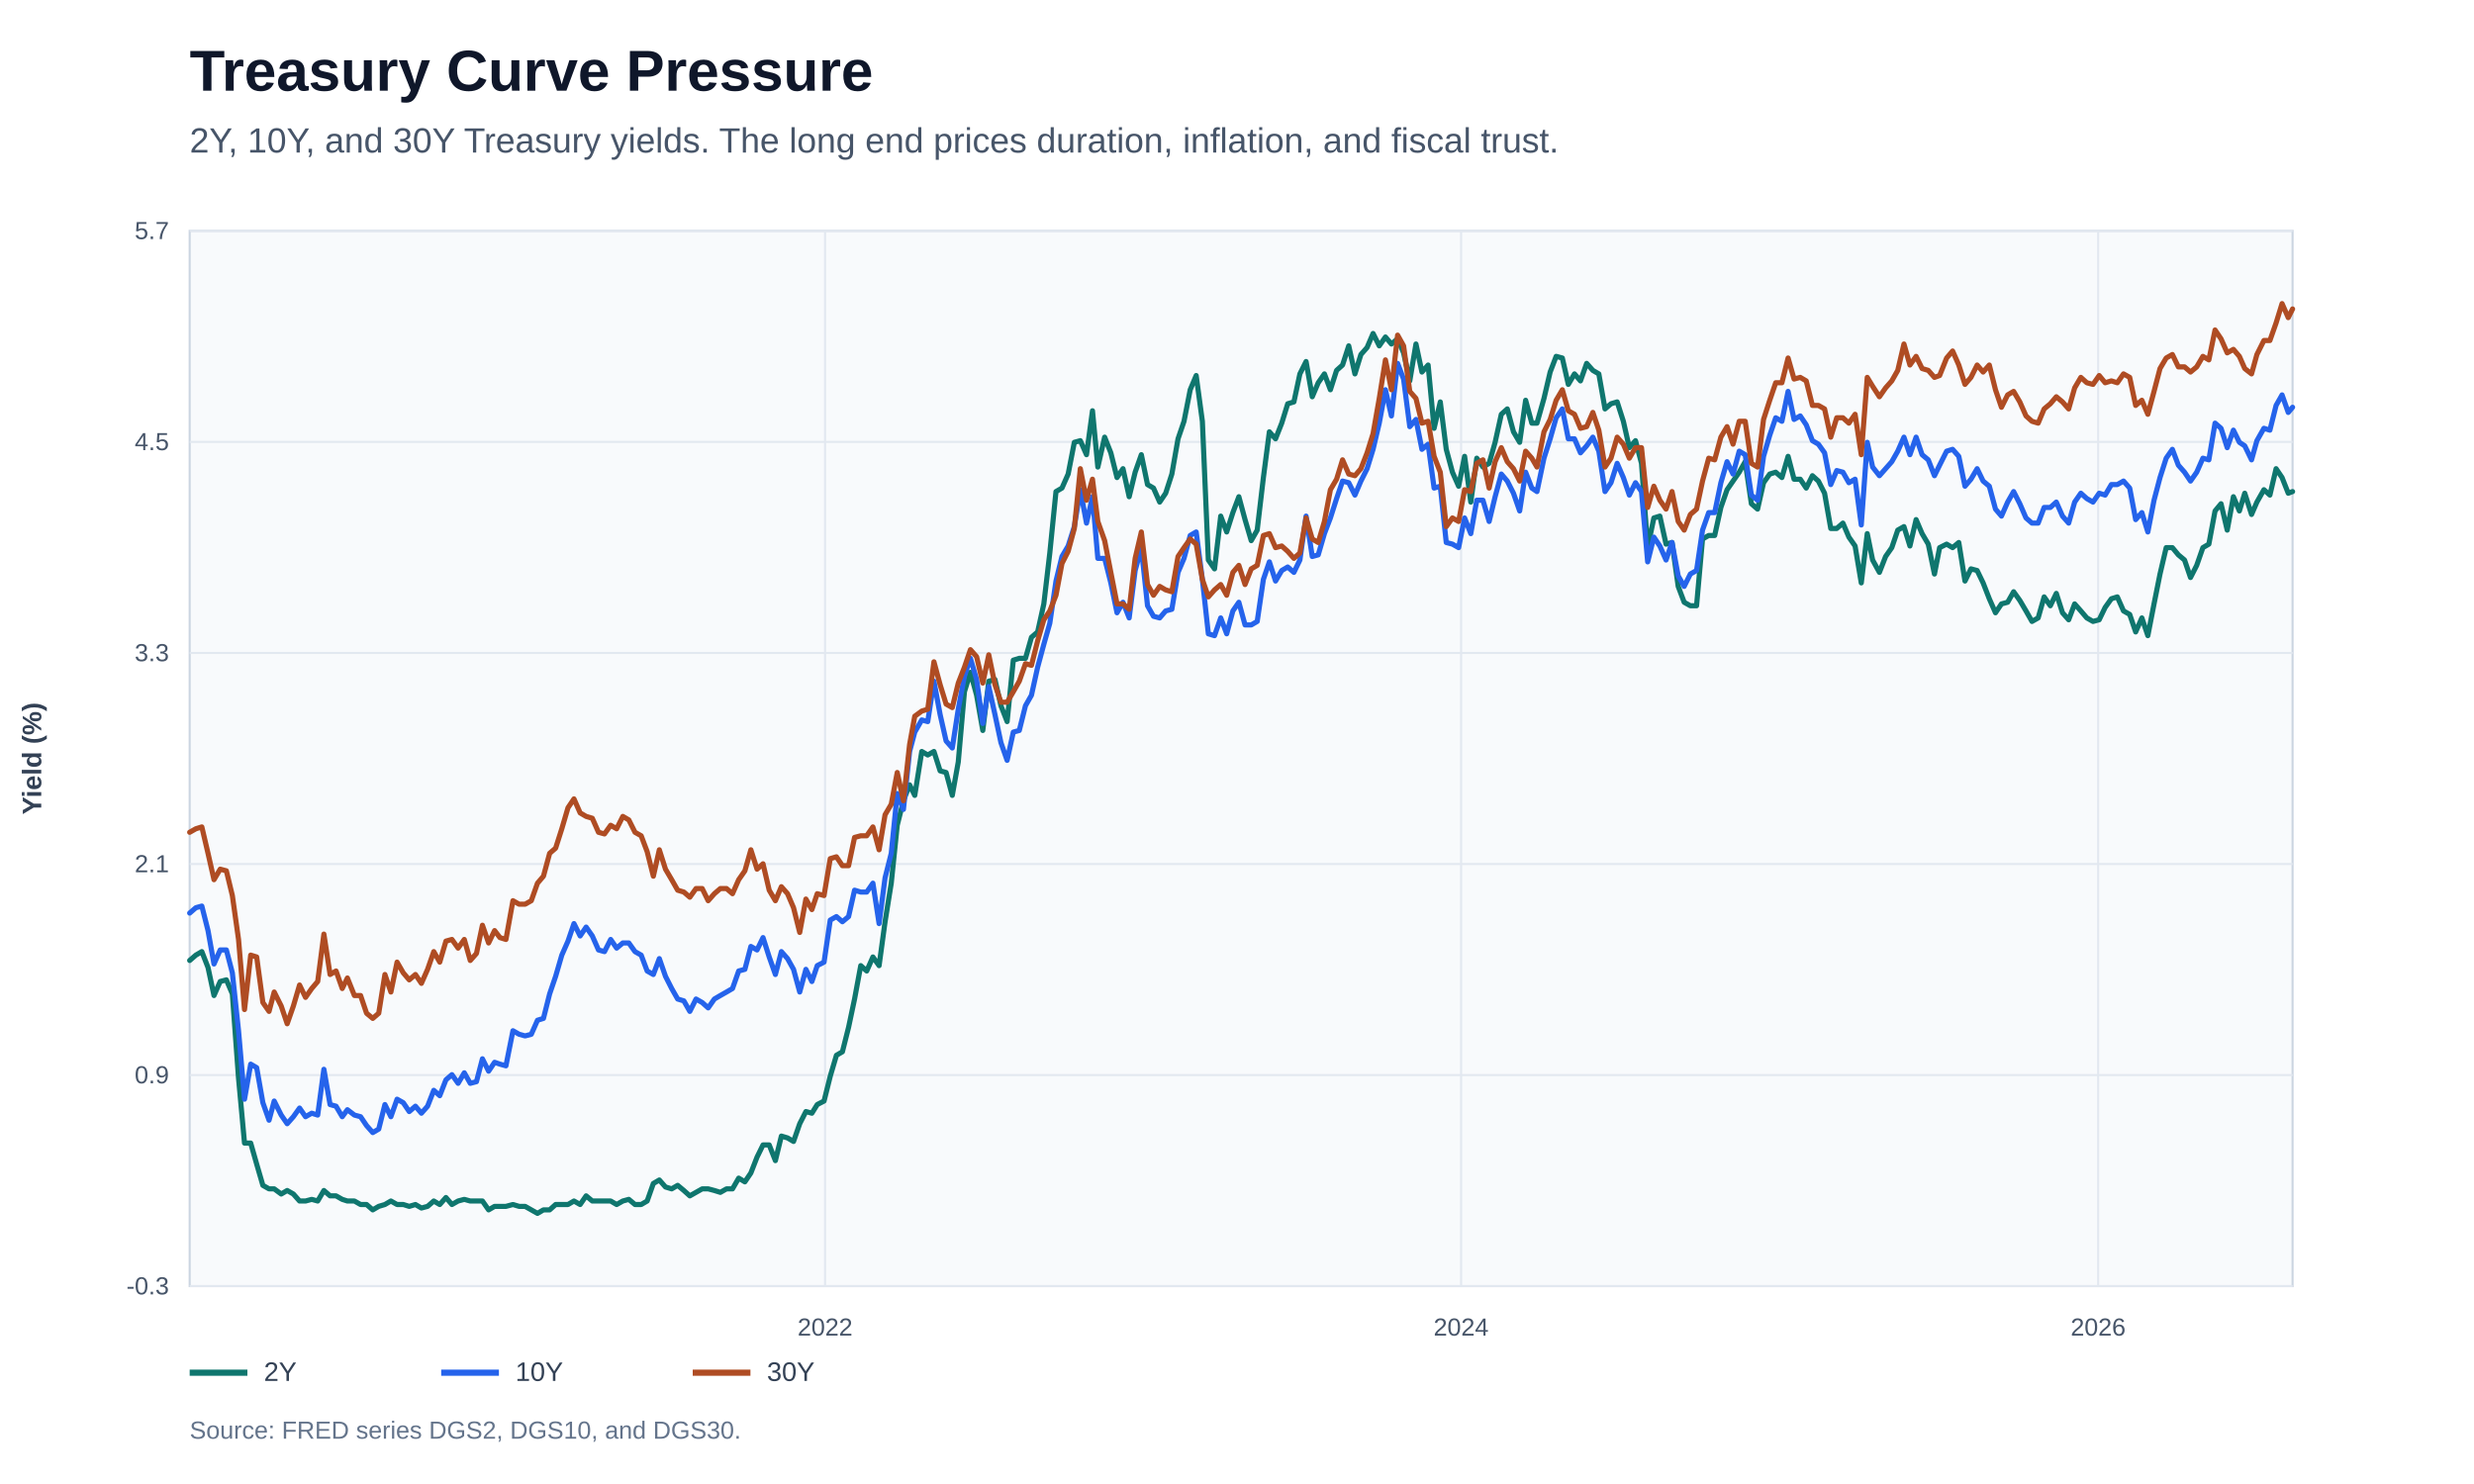
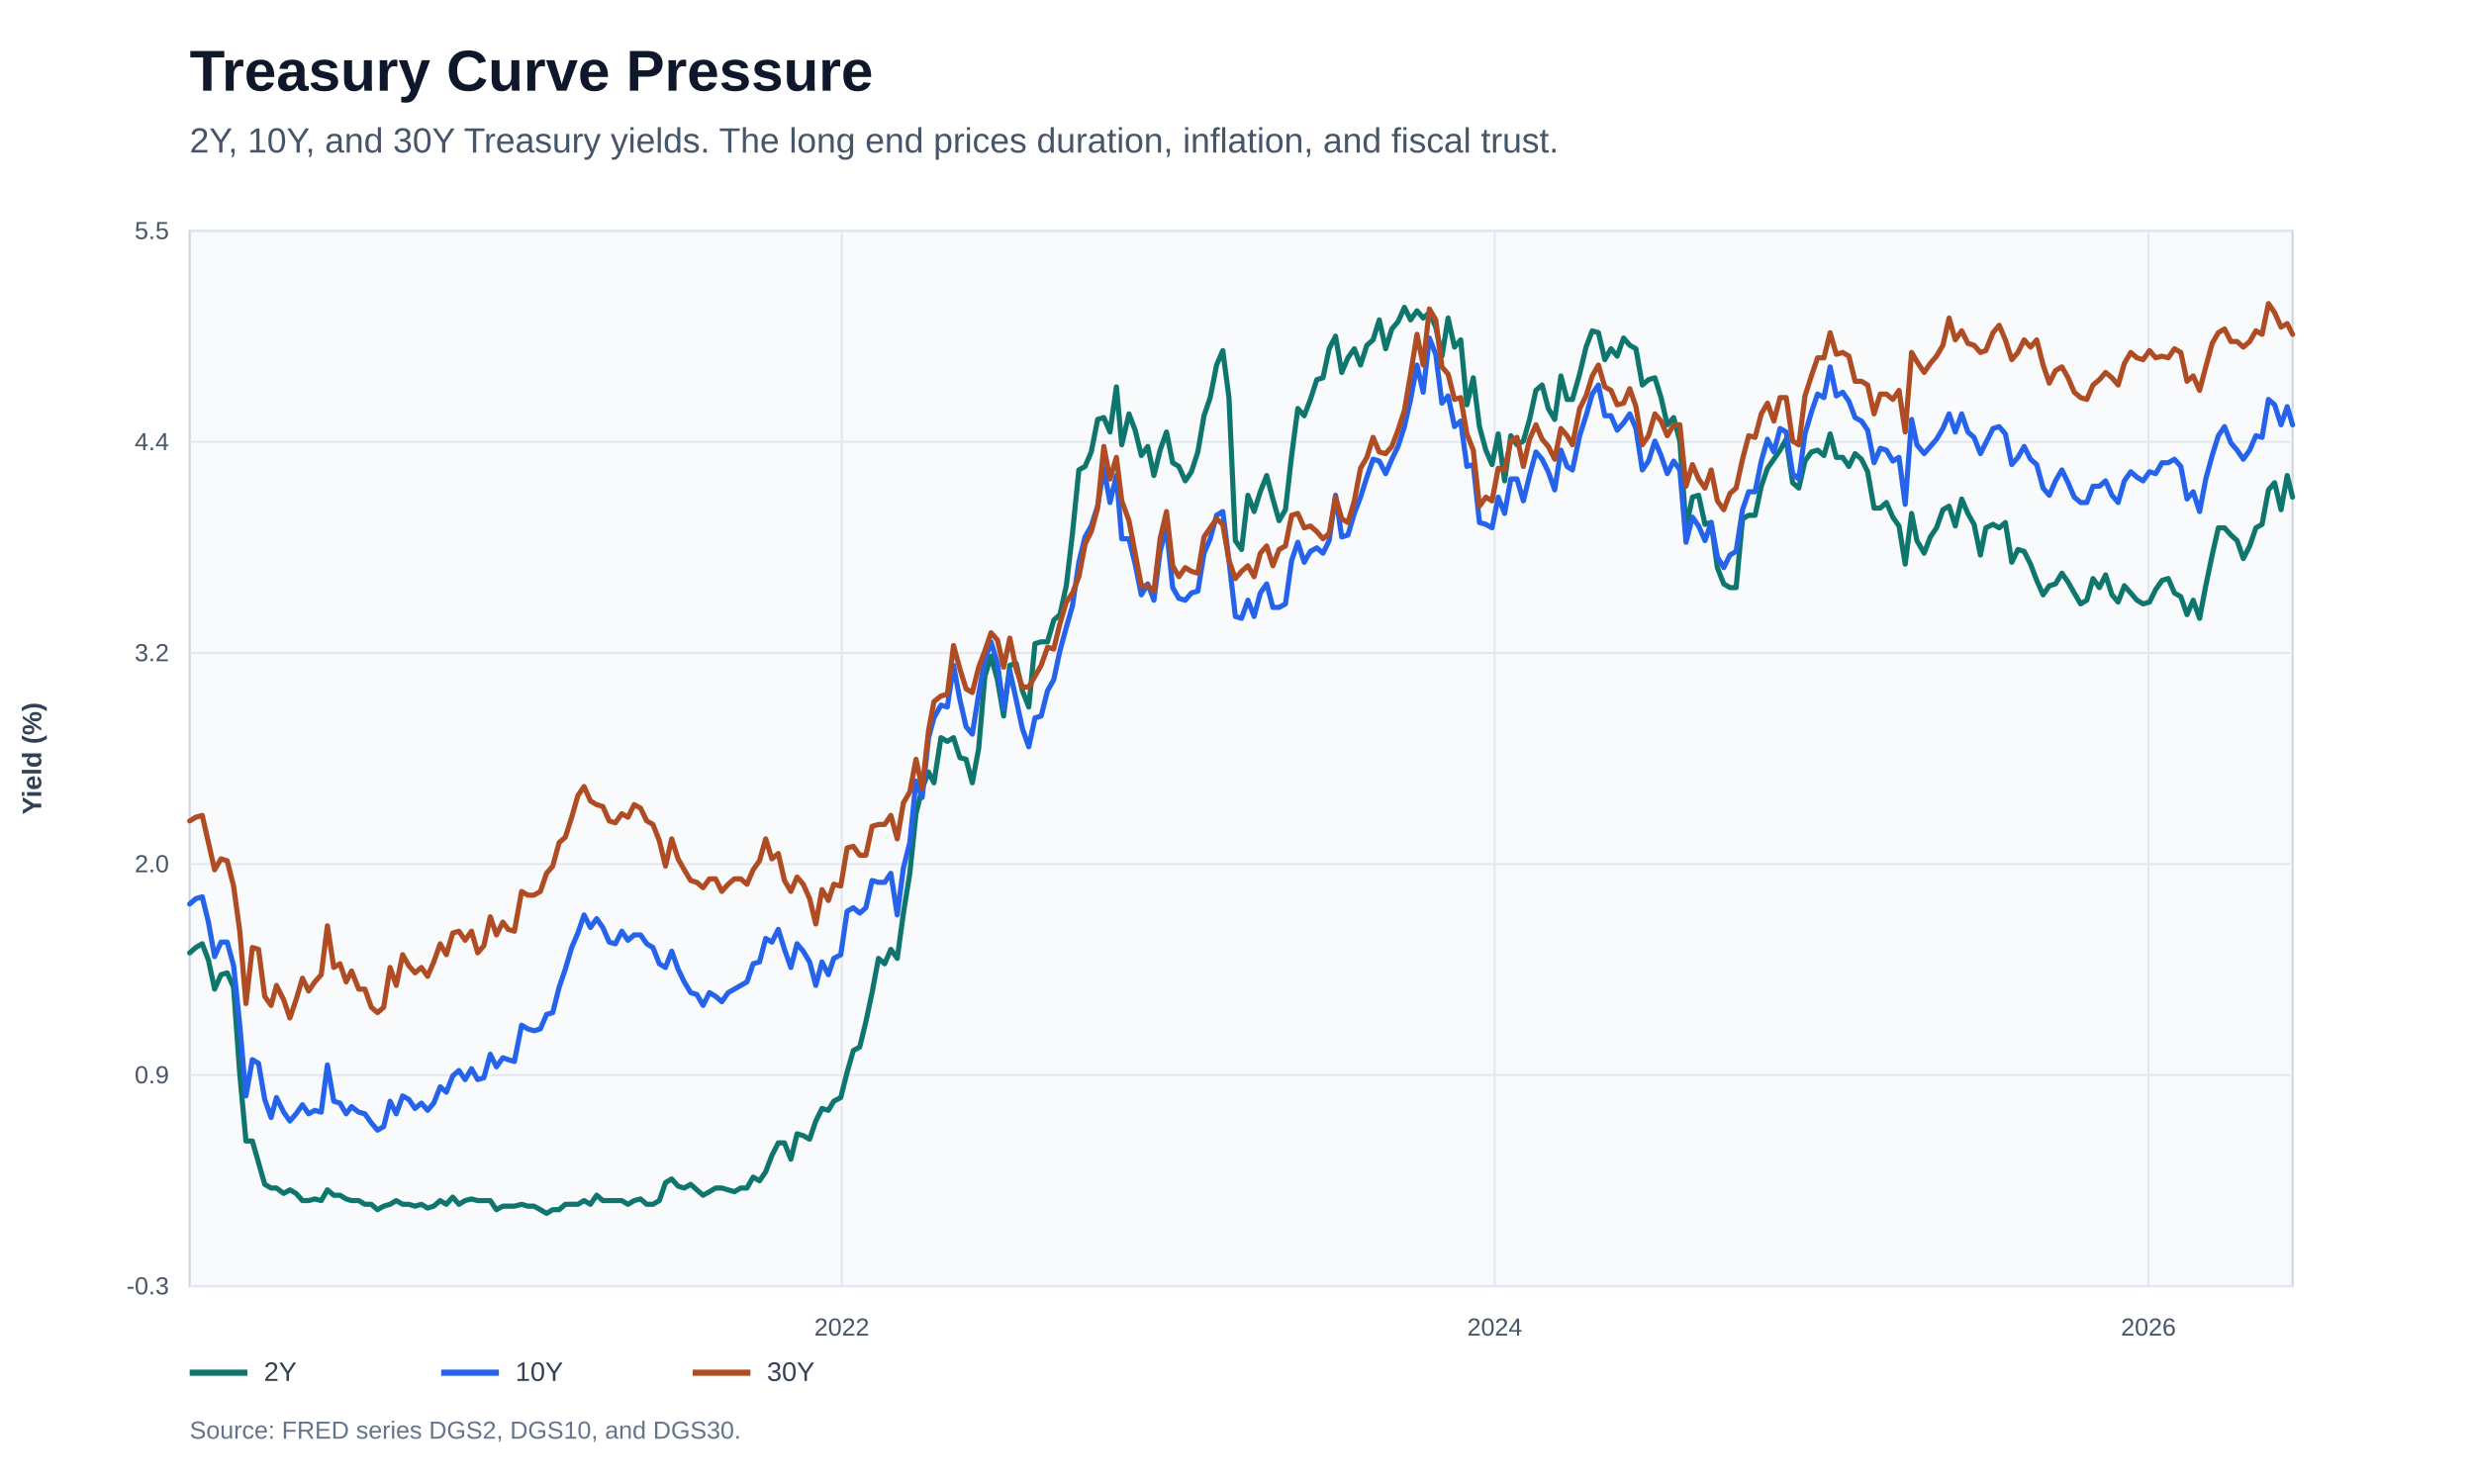
<svg xmlns="http://www.w3.org/2000/svg" viewBox="0 0 1200 720" role="img">
  <style>
  .title { font: 700 28px Arial, sans-serif; fill: #0f172a; }
  .subtitle { font: 400 17px Arial, sans-serif; fill: #475569; }
  .axis { font: 12px Arial, sans-serif; fill: #475569; }
  .label { font: 700 13px Arial, sans-serif; fill: #334155; }
  .legend { font: 13px Arial, sans-serif; fill: #334155; }
  .note { font: 12px Arial, sans-serif; fill: #64748b; }
</style>
  <rect width="1200" height="720" fill="#ffffff" />
  <text x="92" y="44" class="title">Treasury Curve Pressure</text>
  <text x="92" y="74" class="subtitle">2Y, 10Y, and 30Y Treasury yields. The long end prices duration, inflation, and fiscal trust.</text>
  <rect x="92" y="112" width="1020" height="512" fill="#f8fafc" stroke="#cbd5e1" />
  <line x1="92" y1="624.0" x2="1112" y2="624.0" stroke="#e2e8f0" stroke-width="1" />
  <text x="82" y="628.0" text-anchor="end" class="axis">-0.3</text>
  <line x1="92" y1="521.6" x2="1112" y2="521.6" stroke="#e2e8f0" stroke-width="1" />
  <text x="82" y="525.6" text-anchor="end" class="axis">0.9</text>
  <line x1="92" y1="419.2" x2="1112" y2="419.2" stroke="#e2e8f0" stroke-width="1" />
-   <text x="82" y="423.2" text-anchor="end" class="axis">2.1</text>
+   <text x="82" y="423.2" text-anchor="end" class="axis">2.0</text>
  <line x1="92" y1="316.8" x2="1112" y2="316.8" stroke="#e2e8f0" stroke-width="1" />
-   <text x="82" y="320.8" text-anchor="end" class="axis">3.3</text>
+   <text x="82" y="320.8" text-anchor="end" class="axis">3.2</text>
  <line x1="92" y1="214.4" x2="1112" y2="214.4" stroke="#e2e8f0" stroke-width="1" />
-   <text x="82" y="218.4" text-anchor="end" class="axis">4.5</text>
+   <text x="82" y="218.4" text-anchor="end" class="axis">4.4</text>
  <line x1="92" y1="112.0" x2="1112" y2="112.0" stroke="#e2e8f0" stroke-width="1" />
-   <text x="82" y="116.0" text-anchor="end" class="axis">5.7</text>
-   <line x1="400.2" y1="112" x2="400.2" y2="624" stroke="#e2e8f0" stroke-width="1" />
-   <text x="400.2" y="648" text-anchor="middle" class="axis">2022</text>
-   <line x1="708.7" y1="112" x2="708.7" y2="624" stroke="#e2e8f0" stroke-width="1" />
-   <text x="708.7" y="648" text-anchor="middle" class="axis">2024</text>
-   <line x1="1017.7" y1="112" x2="1017.7" y2="624" stroke="#e2e8f0" stroke-width="1" />
-   <text x="1017.7" y="648" text-anchor="middle" class="axis">2026</text>
-   <polyline points="92.0,466.0 95.0,463.4 97.9,461.7 100.9,469.4 103.8,483.0 106.8,476.2 109.8,475.4 112.7,482.2 115.7,523.1 118.6,554.6 121.6,554.6 124.5,564.8 127.5,575.1 130.5,576.8 133.0,576.8 136.4,579.3 139.3,577.6 142.3,579.3 145.3,582.7 148.2,582.7 151.2,581.9 154.1,582.7 157.1,577.6 160.1,580.2 163.0,580.2 166.0,581.9 168.5,582.7 171.9,582.7 174.9,584.4 177.8,584.4 180.8,587.0 183.7,585.3 186.7,584.4 189.6,582.7 192.6,584.4 195.6,584.4 198.5,585.3 201.5,584.4 204.4,586.1 207.4,585.3 210.4,582.7 213.3,584.4 216.3,581.0 219.2,584.4 222.2,582.7 225.2,581.9 228.1,582.7 231.1,582.7 234.0,582.7 237.0,587.0 239.9,585.3 242.5,585.3 245.4,585.3 248.8,584.4 251.8,585.3 254.7,585.3 257.7,587.0 260.7,588.7 263.6,587.0 266.6,587.0 269.5,584.4 272.5,584.4 275.5,584.4 278.4,582.7 281.4,584.4 284.3,580.2 287.3,582.7 290.3,582.7 293.2,582.7 296.2,582.7 299.1,584.4 302.1,582.7 305.0,581.9 308.0,584.4 311.0,584.4 313.9,582.7 316.9,574.2 319.8,572.5 322.8,575.9 325.8,576.8 328.7,575.1 331.7,577.6 334.6,580.2 337.6,578.5 340.6,576.8 343.5,576.8 346.5,577.6 349.4,578.5 352.4,576.8 355.3,576.8 358.3,571.6 361.3,573.4 364.2,569.1 367.2,561.4 370.1,555.5 373.1,555.5 376.1,563.1 379.0,551.2 382.0,552.1 384.9,553.8 387.9,545.2 390.9,539.3 393.8,540.1 396.4,535.9 399.7,534.2 402.7,522.2 405.7,512.0 408.6,510.3 411.6,498.4 414.5,484.7 417.5,468.5 420.4,471.1 423.4,464.3 426.4,468.5 429.3,447.2 432.3,428.5 435.2,400.4 438.2,388.5 441.2,380.8 443.7,385.9 447.1,364.6 450.0,366.3 453.0,364.6 456.0,374.0 458.9,374.8 461.9,385.9 464.8,369.7 467.8,335.6 470.7,326.2 473.7,337.3 476.7,354.4 479.6,330.5 482.6,329.7 485.5,342.4 488.5,350.1 491.5,320.3 494.4,319.4 497.4,319.4 500.3,309.2 503.3,306.6 506.3,293.0 509.2,268.3 512.2,238.5 515.1,236.8 518.1,230.0 521.1,214.6 524.0,213.8 527.0,220.6 529.9,199.3 532.5,226.6 535.8,212.1 538.8,219.7 541.8,231.7 544.7,227.4 547.7,241.0 550.6,229.1 553.6,220.6 556.6,235.1 559.5,236.8 562.5,243.6 565.4,239.3 568.4,230.0 571.4,212.9 574.3,204.4 577.3,189.1 580.2,182.2 583.2,204.4 586.1,271.7 589.1,276.0 592.1,250.4 595.0,258.1 598.0,248.7 600.9,241.0 603.9,252.1 606.9,262.3 609.8,257.2 612.8,231.7 615.7,209.5 618.7,212.9 621.7,205.3 624.6,195.9 627.6,195.0 630.5,181.4 633.5,175.4 636.5,192.5 639.4,185.7 642.4,181.4 645.3,189.1 648.3,179.7 651.2,177.1 654.2,167.8 657.2,181.4 660.1,172.0 663.1,168.6 666.0,161.8 669.0,167.8 672.0,163.5 674.9,166.9 677.9,164.4 680.8,171.2 683.8,184.8 686.8,166.9 689.7,180.5 692.7,177.1 695.6,207.8 698.6,195.0 701.5,218.0 704.5,229.1 707.5,235.9 710.4,221.4 713.4,243.6 716.3,222.3 719.3,226.6 722.3,224.8 725.2,214.6 728.2,201.0 731.1,198.4 734.1,209.5 737.1,214.6 740.0,194.2 743.0,205.3 745.5,205.3 748.9,193.3 751.9,180.5 754.8,172.9 757.8,173.7 760.7,186.5 763.7,181.4 766.6,184.8 769.6,176.3 772.6,179.7 775.5,181.4 778.5,198.4 781.4,195.9 784.4,195.0 787.4,204.4 790.3,217.2 793.3,213.8 796.2,224.8 799.2,265.7 802.2,251.3 805.1,250.4 808.1,264.0 811.0,263.2 814.0,284.5 816.9,292.2 819.9,293.9 822.9,293.9 825.8,261.5 828.8,259.8 831.7,259.8 834.7,246.2 837.7,237.6 840.6,233.4 843.6,229.1 846.5,224.0 849.5,244.4 852.5,247.0 855.4,234.2 858.4,230.0 861.3,229.1 864.3,231.7 867.3,221.4 870.2,232.5 873.2,232.5 876.1,236.8 879.1,230.8 882.0,233.4 885.0,239.3 888.0,256.4 890.9,256.4 893.9,253.8 896.8,260.6 899.8,264.9 902.8,282.8 905.7,258.9 908.3,271.7 911.6,277.7 914.6,270.0 917.6,265.7 920.5,257.2 923.5,255.5 926.4,264.9 929.4,252.1 932.3,258.9 935.3,264.0 938.3,278.5 940.8,265.7 944.2,264.0 947.1,265.7 950.1,263.2 953.1,281.9 956.0,276.0 959.0,276.8 961.9,282.8 964.9,290.5 967.9,297.3 970.8,293.0 973.8,292.2 976.7,287.1 979.7,291.3 982.7,296.4 985.6,301.5 988.6,299.8 991.5,289.6 994.5,293.9 997.4,287.9 1000.4,297.3 1003.4,300.7 1006.3,293.0 1009.3,296.4 1012.2,299.8 1015.2,301.5 1018.2,300.7 1021.1,294.7 1024.1,290.5 1027.0,289.6 1030.0,296.4 1033.0,298.1 1035.9,306.6 1038.9,299.8 1041.8,308.4 1044.8,293.0 1047.7,278.5 1050.7,265.7 1053.7,265.7 1056.6,269.2 1059.6,271.7 1062.5,280.2 1065.5,274.3 1068.5,265.7 1071.4,264.0 1074.4,247.9 1077.3,244.4 1080.3,257.2 1083.3,241.0 1086.2,247.9 1088.8,239.3 1092.1,249.6 1094.7,243.6 1098.1,237.6 1101.0,240.2 1104.0,227.4 1106.9,231.7 1109.9,239.3 1112.0,238.5" fill="none" stroke="#0f766e" stroke-width="2.5" stroke-linejoin="round" stroke-linecap="round" />
-   <polyline points="92.0,443.0 95.0,440.4 97.9,439.6 100.9,451.5 103.8,467.7 106.8,460.9 109.8,460.9 112.7,472.0 115.7,500.1 118.6,533.3 121.6,516.3 124.5,518.0 127.5,535.0 130.5,543.5 133.0,534.2 136.4,541.0 139.3,545.2 142.3,541.8 145.3,537.6 148.2,541.8 151.2,540.1 154.1,541.0 157.1,518.8 160.1,535.9 163.0,536.7 166.0,541.8 168.5,538.4 171.9,541.0 174.9,541.8 177.8,546.1 180.8,549.5 183.7,547.8 186.7,535.9 189.6,541.8 192.6,533.3 195.6,535.0 198.5,539.3 201.5,536.7 204.4,540.1 207.4,536.7 210.4,529.0 213.3,531.6 216.3,523.9 219.2,521.4 222.2,525.6 225.2,520.5 228.1,525.6 231.1,524.8 234.0,513.7 237.0,519.7 239.9,515.4 242.5,516.3 245.4,517.1 248.8,500.1 251.8,501.8 254.7,502.6 257.7,501.8 260.7,495.0 263.6,494.1 266.6,482.2 269.5,473.7 272.5,463.4 275.5,456.6 278.4,448.1 281.4,454.1 284.3,449.8 287.3,454.1 290.3,460.9 293.2,461.7 296.2,455.8 299.1,460.0 302.1,457.5 305.0,457.5 308.0,461.7 311.0,463.4 313.9,471.1 316.9,472.8 319.8,465.1 322.8,473.7 325.8,479.6 328.7,484.7 331.7,485.6 334.6,490.7 337.6,484.7 340.6,486.4 343.5,489.0 346.5,484.7 349.4,483.0 352.4,481.3 355.3,479.6 358.3,471.1 361.3,470.3 364.2,459.2 367.2,460.9 370.1,454.9 373.1,464.3 376.1,472.8 379.0,461.7 382.0,465.1 384.9,470.3 387.9,481.3 390.9,470.3 393.8,476.2 396.4,468.5 399.7,466.8 402.7,446.4 405.7,444.7 408.6,447.2 411.6,444.7 414.5,431.9 417.5,432.8 420.4,432.8 423.4,428.5 426.4,448.1 429.3,425.9 432.3,414.0 435.2,385.0 438.2,392.7 441.2,364.6 443.7,355.2 447.1,349.3 450.0,350.1 453.0,330.5 456.0,346.7 458.9,359.5 461.9,362.9 464.8,344.1 467.8,328.0 470.7,319.4 473.7,329.7 476.7,351.0 479.6,333.1 482.6,346.7 485.5,360.3 488.5,368.9 491.5,355.2 494.4,354.4 497.4,342.4 500.3,337.3 503.3,323.7 506.3,312.6 509.2,302.4 512.2,281.9 515.1,270.0 518.1,264.9 521.1,255.5 524.0,237.6 527.0,253.8 529.9,241.0 532.5,270.9 535.8,270.9 538.8,282.8 541.8,297.3 544.7,292.2 547.7,299.8 550.6,276.8 553.6,265.7 556.6,293.9 559.5,299.0 562.5,299.8 565.4,296.4 568.4,295.6 571.4,277.7 574.3,270.9 577.3,259.8 580.2,258.1 583.2,281.1 586.1,307.5 589.1,308.4 592.1,299.8 595.0,307.5 598.0,296.4 600.9,292.2 603.9,303.2 606.9,303.2 609.8,301.5 612.8,281.1 615.7,272.6 618.7,281.9 621.7,276.8 624.6,275.1 627.6,277.7 630.5,271.7 633.5,250.4 636.5,270.0 639.4,269.2 642.4,258.9 645.3,251.3 648.3,241.9 651.2,233.4 654.2,234.2 657.2,240.2 660.1,233.4 663.1,227.4 666.0,218.0 669.0,205.3 672.0,189.1 674.9,201.8 677.9,176.3 680.8,183.9 683.8,207.0 686.8,203.5 689.7,218.0 692.7,215.5 695.6,236.8 698.6,235.9 701.5,263.2 704.5,264.0 707.5,265.7 710.4,251.3 713.4,258.9 716.3,242.7 719.3,242.7 722.3,253.0 725.2,241.0 728.2,230.0 731.1,233.4 734.1,239.3 737.1,247.9 740.0,229.1 743.0,236.8 745.5,238.5 748.9,222.3 751.9,212.9 754.8,202.7 757.8,198.4 760.7,212.9 763.7,212.9 766.6,219.7 769.6,216.3 772.6,212.1 775.5,218.9 778.5,238.5 781.4,234.2 784.4,224.8 787.4,231.7 790.3,240.2 793.3,234.2 796.2,238.5 799.2,272.6 802.2,260.6 805.1,264.9 808.1,271.7 811.0,263.2 814.0,279.4 816.9,284.5 819.9,278.5 822.9,276.8 825.8,257.2 828.8,248.7 831.7,248.7 834.7,234.2 837.7,224.0 840.6,230.0 843.6,218.9 846.5,220.6 849.5,240.2 852.5,242.7 855.4,221.4 858.4,211.2 861.3,202.7 864.3,204.4 867.3,189.9 870.2,203.5 873.2,201.8 876.1,206.1 879.1,213.8 882.0,215.5 885.0,219.7 888.0,235.1 890.9,228.3 893.9,229.1 896.8,234.2 899.8,232.5 902.8,254.7 905.7,214.6 908.3,226.6 911.6,230.8 914.6,227.4 917.6,224.0 920.5,218.9 923.5,212.1 926.4,220.6 929.4,212.1 932.3,220.6 935.3,223.1 938.3,230.8 940.8,225.7 944.2,218.9 947.1,218.0 950.1,221.4 953.1,235.9 956.0,232.5 959.0,227.4 961.9,233.4 964.9,235.9 967.9,247.0 970.8,250.4 973.8,243.6 976.7,238.5 979.7,244.4 982.7,251.3 985.6,253.8 988.6,253.8 991.5,246.2 994.5,246.2 997.4,243.6 1000.4,250.4 1003.4,253.8 1006.3,243.6 1009.3,239.3 1012.2,241.9 1015.2,243.6 1018.2,239.3 1021.1,240.2 1024.1,235.1 1027.0,235.1 1030.0,233.4 1033.0,236.8 1035.9,252.1 1038.9,248.7 1041.8,258.1 1044.8,242.7 1047.7,231.7 1050.7,222.3 1053.7,218.0 1056.6,225.7 1059.6,229.1 1062.5,233.4 1065.5,229.1 1068.5,222.3 1071.4,223.1 1074.4,205.3 1077.3,207.8 1080.3,217.2 1083.3,208.7 1086.2,214.6 1088.8,216.3 1092.1,223.1 1094.7,213.8 1098.1,207.8 1101.0,208.7 1104.0,196.7 1106.9,191.6 1109.9,200.1 1112.0,197.6" fill="none" stroke="#2563eb" stroke-width="2.5" stroke-linejoin="round" stroke-linecap="round" />
-   <polyline points="92.0,403.8 95.0,402.1 97.9,401.2 100.9,414.0 103.8,426.8 106.8,421.7 109.8,422.5 112.7,434.5 115.7,455.8 118.6,489.8 121.6,463.4 124.5,464.3 127.5,486.4 130.5,490.7 133.0,481.3 136.4,488.1 139.3,496.7 142.3,488.1 145.3,477.9 148.2,483.9 151.2,479.6 154.1,476.2 157.1,453.2 160.1,472.8 163.0,471.1 166.0,479.6 168.5,474.5 171.9,483.0 174.9,483.0 177.8,491.6 180.8,494.1 183.7,491.6 186.7,472.8 189.6,481.3 192.6,466.8 195.6,472.0 198.5,475.4 201.5,472.8 204.4,477.1 207.4,470.3 210.4,461.7 213.3,466.8 216.3,456.6 219.2,455.8 222.2,460.0 225.2,455.8 228.1,466.0 231.1,462.6 234.0,448.9 237.0,457.5 239.9,451.5 242.5,454.9 245.4,455.8 248.8,437.0 251.8,438.7 254.7,438.7 257.7,437.0 260.7,428.5 263.6,425.1 266.6,414.0 269.5,411.5 272.5,402.1 275.5,391.9 278.4,387.6 281.4,394.4 284.3,396.1 287.3,397.0 290.3,403.8 293.2,404.6 296.2,400.4 299.1,402.1 302.1,396.1 305.0,397.8 308.0,403.8 311.0,405.5 313.9,413.2 316.9,425.1 319.8,412.3 322.8,421.7 325.8,426.8 328.7,431.9 331.7,432.8 334.6,435.3 337.6,431.1 340.6,431.1 343.5,437.0 346.5,433.6 349.4,431.1 352.4,431.1 355.3,433.6 358.3,426.8 361.3,422.5 364.2,412.3 367.2,421.7 370.1,419.1 373.1,431.9 376.1,437.0 379.0,430.2 382.0,433.6 384.9,440.4 387.9,452.4 390.9,436.2 393.8,441.3 396.4,433.6 399.7,434.5 402.7,416.6 405.7,415.7 408.6,420.0 411.6,420.0 414.5,406.3 417.5,405.5 420.4,405.5 423.4,401.2 426.4,412.3 429.3,395.3 432.3,390.2 435.2,374.8 438.2,388.5 441.2,361.2 443.7,347.5 447.1,345.0 450.0,344.1 453.0,321.1 456.0,332.2 458.9,341.6 461.9,343.3 464.8,331.4 467.8,323.7 470.7,315.2 473.7,318.6 476.7,331.4 479.6,317.7 482.6,332.2 485.5,340.7 488.5,340.7 491.5,335.6 494.4,330.5 497.4,322.0 500.3,322.8 503.3,310.9 506.3,300.7 509.2,296.4 512.2,288.8 515.1,273.4 518.1,267.5 521.1,256.4 524.0,227.4 527.0,242.7 529.9,232.5 532.5,253.0 535.8,262.3 538.8,277.7 541.8,293.0 544.7,293.0 547.7,295.6 550.6,270.9 553.6,258.1 556.6,283.6 559.5,288.8 562.5,284.5 565.4,286.2 568.4,287.1 571.4,270.0 574.3,265.7 577.3,261.5 580.2,264.0 583.2,281.1 586.1,289.6 589.1,286.2 592.1,283.6 595.0,288.8 598.0,277.7 600.9,274.3 603.9,283.6 606.9,276.0 609.8,274.3 612.8,259.8 615.7,258.9 618.7,265.7 621.7,264.9 624.6,267.5 627.6,270.9 630.5,268.3 633.5,251.3 636.5,261.5 639.4,263.2 642.4,253.0 645.3,237.6 648.3,232.5 651.2,223.1 654.2,230.0 657.2,230.8 660.1,227.4 663.1,219.7 666.0,210.4 669.0,193.3 672.0,174.6 674.9,189.1 677.9,162.6 680.8,167.8 683.8,189.9 686.8,193.3 689.7,205.3 692.7,204.4 695.6,221.4 698.6,229.1 701.5,255.5 704.5,251.3 707.5,253.0 710.4,237.6 713.4,238.5 716.3,224.8 719.3,223.1 722.3,236.8 725.2,224.0 728.2,217.2 731.1,224.0 734.1,227.4 737.1,233.4 740.0,218.9 743.0,222.3 745.5,226.6 748.9,209.5 751.9,203.5 754.8,194.2 757.8,189.1 760.7,199.3 763.7,201.0 766.6,207.8 769.6,207.0 772.6,200.1 775.5,208.7 778.5,226.6 781.4,222.3 784.4,212.1 787.4,215.5 790.3,222.3 793.3,217.2 796.2,217.2 799.2,246.2 802.2,235.9 805.1,242.7 808.1,247.0 811.0,238.5 814.0,253.0 816.9,257.2 819.9,249.6 822.9,247.0 825.8,233.4 828.8,222.3 831.7,223.1 834.7,212.1 837.7,207.0 840.6,215.5 843.6,204.4 846.5,204.4 849.5,224.8 852.5,226.6 855.4,203.5 858.4,194.2 861.3,185.7 864.3,185.7 867.3,173.7 870.2,183.9 873.2,183.1 876.1,184.8 879.1,196.7 882.0,196.7 885.0,198.4 888.0,212.1 890.9,202.7 893.9,202.7 896.8,205.3 899.8,201.0 902.8,220.6 905.7,183.1 908.3,187.4 911.6,192.5 914.6,188.2 917.6,184.8 920.5,179.7 923.5,166.9 926.4,177.1 929.4,172.9 932.3,178.8 935.3,179.7 938.3,183.1 940.8,182.2 944.2,173.7 947.1,170.3 950.1,177.1 953.1,186.5 956.0,183.1 959.0,177.1 961.9,180.5 964.9,177.1 967.9,189.1 970.8,197.6 973.8,191.6 976.7,189.9 979.7,195.0 982.7,201.8 985.6,204.4 988.6,205.3 991.5,198.4 994.5,195.9 997.4,192.5 1000.4,195.0 1003.4,198.4 1006.3,188.2 1009.3,183.1 1012.2,185.7 1015.2,186.5 1018.2,182.2 1021.1,185.7 1024.1,184.8 1027.0,185.7 1030.0,181.4 1033.0,183.1 1035.9,196.7 1038.9,194.2 1041.8,201.0 1044.8,189.9 1047.7,178.8 1050.7,173.7 1053.7,172.0 1056.6,178.0 1059.6,178.0 1062.5,180.5 1065.5,178.0 1068.5,172.9 1071.4,174.6 1074.4,160.1 1077.3,164.4 1080.3,171.2 1083.3,169.5 1086.2,172.9 1088.8,178.8 1092.1,181.4 1094.7,172.0 1098.1,165.2 1101.0,165.2 1104.0,156.7 1106.9,147.3 1109.9,154.1 1112.0,149.9" fill="none" stroke="#af4c23" stroke-width="2.5" stroke-linejoin="round" stroke-linecap="round" />
+   <text x="82" y="116.0" text-anchor="end" class="axis">5.5</text>
+   <line x1="408.3" y1="112" x2="408.3" y2="624" stroke="#e2e8f0" stroke-width="1" />
+   <text x="408.3" y="648" text-anchor="middle" class="axis">2022</text>
+   <line x1="725.0" y1="112" x2="725.0" y2="624" stroke="#e2e8f0" stroke-width="1" />
+   <text x="725.0" y="648" text-anchor="middle" class="axis">2024</text>
+   <line x1="1042.1" y1="112" x2="1042.1" y2="624" stroke="#e2e8f0" stroke-width="1" />
+   <text x="1042.1" y="648" text-anchor="middle" class="axis">2026</text>
+   <polyline points="92.0,462.3 95.0,459.7 98.1,457.9 101.1,465.8 104.1,479.9 107.2,472.9 110.2,472.0 113.3,479.0 116.3,521.1 119.3,553.6 122.4,553.6 125.4,564.1 128.4,574.6 131.5,576.4 134.1,576.4 137.6,579.0 140.6,577.3 143.6,579.0 146.7,582.5 149.7,582.5 152.7,581.7 155.8,582.5 158.8,577.3 161.9,579.9 164.9,579.9 167.9,581.7 170.5,582.5 174.0,582.5 177.0,584.3 180.1,584.3 183.1,586.9 186.1,585.2 189.2,584.3 192.2,582.5 195.3,584.3 198.3,584.3 201.3,585.2 204.4,584.3 207.4,586.1 210.4,585.2 213.5,582.5 216.5,584.3 219.6,580.8 222.6,584.3 225.6,582.5 228.7,581.7 231.7,582.5 234.7,582.5 237.8,582.5 240.8,586.9 243.9,585.2 246.5,585.2 249.5,585.2 253.0,584.3 256.0,585.2 259.0,585.2 262.1,586.9 265.1,588.7 268.1,586.9 271.2,586.9 274.2,584.3 277.3,584.3 280.3,584.3 283.3,582.5 286.4,584.3 289.4,579.9 292.4,582.5 295.5,582.5 298.5,582.5 301.6,582.5 304.6,584.3 307.6,582.5 310.7,581.7 313.7,584.3 316.7,584.3 319.8,582.5 322.8,573.8 325.8,572.0 328.9,575.5 331.9,576.4 335.0,574.6 338.0,577.3 341.0,579.9 344.1,578.2 347.1,576.4 350.1,576.4 353.2,577.3 356.2,578.2 359.3,576.4 362.3,576.4 365.3,571.1 368.4,572.9 371.4,568.5 374.4,560.6 377.5,554.5 380.5,554.5 383.6,562.4 386.6,550.1 389.6,551.0 392.7,552.7 395.7,543.9 398.7,537.8 401.8,538.7 404.4,534.3 407.8,532.5 410.9,520.2 413.9,509.7 417.0,508.0 420.0,495.7 423.0,481.6 426.1,465.0 429.1,467.6 432.1,460.6 435.2,465.0 438.2,443.0 441.3,423.7 444.3,394.8 447.3,382.5 450.4,374.6 453.0,379.8 456.4,357.9 459.5,359.7 462.5,357.9 465.6,367.6 468.6,368.4 471.6,379.8 474.7,363.2 477.7,328.1 480.7,318.4 483.8,329.8 486.8,347.4 489.8,322.8 492.9,321.9 495.9,335.1 499.0,343.0 502.0,312.3 505.0,311.4 508.1,311.4 511.1,300.9 514.1,298.2 517.2,284.2 520.2,258.8 523.3,228.0 526.3,226.3 529.3,219.3 532.4,203.5 535.4,202.6 538.4,209.6 541.5,187.7 544.1,215.8 547.6,200.8 550.6,208.7 553.6,221.0 556.7,216.6 559.7,230.7 562.7,218.4 565.8,209.6 568.8,224.5 571.8,226.3 574.9,233.3 577.9,228.9 581.0,219.3 584.0,201.7 587.0,192.9 590.1,177.1 593.1,170.1 596.1,192.9 599.2,262.3 602.2,266.6 605.3,240.3 608.3,248.2 611.3,238.6 614.4,230.7 617.4,242.1 620.4,252.6 623.5,247.3 626.5,221.0 629.5,198.2 632.6,201.7 635.6,193.8 638.7,184.2 641.7,183.3 644.7,169.2 647.8,163.1 650.8,180.7 653.8,173.6 656.9,169.2 659.9,177.1 663.0,167.5 666.0,164.9 669.0,155.2 672.1,169.2 675.1,159.6 678.1,156.1 681.2,149.1 684.2,155.2 687.3,150.8 690.3,154.3 693.3,151.7 696.4,158.7 699.4,172.8 702.4,154.3 705.5,168.4 708.5,164.9 711.5,196.4 714.6,183.3 717.6,207.0 720.7,218.4 723.7,225.4 726.7,210.5 729.8,233.3 732.8,211.4 735.8,215.8 738.9,214.0 741.9,203.5 745.0,189.4 748.0,186.8 751.0,198.2 754.1,203.5 757.1,182.4 760.1,193.8 762.7,193.8 766.2,181.5 769.3,168.4 772.3,160.5 775.3,161.4 778.4,174.5 781.4,169.2 784.4,172.8 787.5,164.0 790.5,167.5 793.5,169.2 796.6,186.8 799.6,184.2 802.7,183.3 805.7,192.9 808.7,206.1 811.8,202.6 814.8,214.0 817.8,256.1 820.9,241.2 823.9,240.3 827.0,254.4 830.0,253.5 833.0,275.4 836.1,283.3 839.1,285.1 842.1,285.1 845.2,251.7 848.2,250.0 851.3,250.0 854.3,235.9 857.3,227.2 860.4,222.8 863.4,218.4 866.4,213.1 869.5,234.2 872.5,236.8 875.5,223.7 878.6,219.3 881.6,218.4 884.7,221.0 887.7,210.5 890.7,221.9 893.8,221.9 896.8,226.3 899.8,220.1 902.9,222.8 905.9,228.9 909.0,246.5 912.0,246.5 915.0,243.8 918.1,250.9 921.1,255.2 924.1,273.7 927.2,249.1 929.8,262.3 933.3,268.4 936.3,260.5 939.3,256.1 942.4,247.3 945.4,245.6 948.4,255.2 951.5,242.1 954.5,249.1 957.5,254.4 960.6,269.3 963.2,256.1 966.7,254.4 969.7,256.1 972.7,253.5 975.8,272.8 978.8,266.6 981.8,267.5 984.9,273.7 987.9,281.6 991.0,288.6 994.0,284.2 997.0,283.3 1000.1,278.1 1003.1,282.4 1006.1,287.7 1009.2,293.0 1012.2,291.2 1015.2,280.7 1018.3,285.1 1021.3,278.9 1024.4,288.6 1027.4,292.1 1030.4,284.2 1033.5,287.7 1036.5,291.2 1039.5,293.0 1042.6,292.1 1045.6,286.0 1048.7,281.6 1051.7,280.7 1054.7,287.7 1057.8,289.5 1060.8,298.2 1063.8,291.2 1066.9,300.0 1069.9,284.2 1073.0,269.3 1076.0,256.1 1079.0,256.1 1082.1,259.6 1085.1,262.3 1088.1,271.0 1091.2,264.9 1094.2,256.1 1097.2,254.4 1100.3,237.7 1103.3,234.2 1106.4,247.3 1109.4,230.7 1112.0,241.2" fill="none" stroke="#0f766e" stroke-width="2.5" stroke-linejoin="round" stroke-linecap="round" />
+   <polyline points="92.0,438.6 95.0,436.0 98.1,435.1 101.1,447.4 104.1,464.1 107.2,457.1 110.2,457.1 113.3,468.5 116.3,497.4 119.3,531.7 122.4,514.1 125.4,515.9 128.4,533.4 131.5,542.2 134.1,532.5 137.6,539.6 140.6,543.9 143.6,540.4 146.7,536.0 149.7,540.4 152.7,538.7 155.8,539.6 158.8,516.7 161.9,534.3 164.9,535.2 167.9,540.4 170.5,536.9 174.0,539.6 177.0,540.4 180.1,544.8 183.1,548.3 186.1,546.6 189.2,534.3 192.2,540.4 195.3,531.7 198.3,533.4 201.3,537.8 204.4,535.2 207.4,538.7 210.4,535.2 213.5,527.3 216.5,529.9 219.6,522.0 222.6,519.4 225.6,523.8 228.7,518.5 231.7,523.8 234.7,522.9 237.8,511.5 240.8,517.6 243.9,513.2 246.5,514.1 249.5,515.0 253.0,497.4 256.0,499.2 259.0,500.1 262.1,499.2 265.1,492.2 268.1,491.3 271.2,479.0 274.2,470.2 277.3,459.7 280.3,452.7 283.3,443.9 286.4,450.0 289.4,445.7 292.4,450.0 295.5,457.1 298.5,457.9 301.6,451.8 304.6,456.2 307.6,453.6 310.7,453.6 313.7,457.9 316.7,459.7 319.8,467.6 322.8,469.4 325.8,461.5 328.9,470.2 331.9,476.4 335.0,481.6 338.0,482.5 341.0,487.8 344.1,481.6 347.1,483.4 350.1,486.0 353.2,481.6 356.2,479.9 359.3,478.1 362.3,476.4 365.3,467.6 368.4,466.7 371.4,455.3 374.4,457.1 377.5,450.9 380.5,460.6 383.6,469.4 386.6,457.9 389.6,461.5 392.7,466.7 395.7,478.1 398.7,466.7 401.8,472.9 404.4,465.0 407.8,463.2 410.9,442.1 413.9,440.4 417.0,443.0 420.0,440.4 423.0,427.2 426.1,428.1 429.1,428.1 432.1,423.7 435.2,443.9 438.2,421.1 441.3,408.8 444.3,379.0 447.3,386.9 450.4,357.9 453.0,348.3 456.4,342.1 459.5,343.0 462.5,322.8 465.6,339.5 468.6,352.6 471.6,356.2 474.7,336.8 477.7,320.2 480.7,311.4 483.8,321.9 486.8,343.9 489.8,325.4 492.9,339.5 495.9,353.5 499.0,362.3 502.0,348.3 505.0,347.4 508.1,335.1 511.1,329.8 514.1,315.8 517.2,304.4 520.2,293.9 523.3,272.8 526.3,260.5 529.3,255.2 532.4,245.6 535.4,227.2 538.4,243.8 541.5,230.7 544.1,261.4 547.6,261.4 550.6,273.7 553.6,288.6 556.7,283.3 559.7,291.2 562.7,267.5 565.8,256.1 568.8,285.1 571.8,290.3 574.9,291.2 577.9,287.7 581.0,286.8 584.0,268.4 587.0,261.4 590.1,250.0 593.1,248.2 596.1,271.9 599.2,299.1 602.2,300.0 605.3,291.2 608.3,299.1 611.3,287.7 614.4,283.3 617.4,294.7 620.4,294.7 623.5,293.0 626.5,271.9 629.5,263.1 632.6,272.8 635.6,267.5 638.7,265.8 641.7,268.4 644.7,262.3 647.8,240.3 650.8,260.5 653.8,259.6 656.9,249.1 659.9,241.2 663.0,231.5 666.0,222.8 669.0,223.7 672.1,229.8 675.1,222.8 678.1,216.6 681.2,207.0 684.2,193.8 687.3,177.1 690.3,190.3 693.3,164.0 696.4,171.9 699.4,195.6 702.4,192.1 705.5,207.0 708.5,204.3 711.5,226.3 714.6,225.4 717.6,253.5 720.7,254.4 723.7,256.1 726.7,241.2 729.8,249.1 732.8,232.4 735.8,232.4 738.9,243.0 741.9,230.7 745.0,219.3 748.0,222.8 751.0,228.9 754.1,237.7 757.1,218.4 760.1,226.3 762.7,228.0 766.2,211.4 769.3,201.7 772.3,191.2 775.3,186.8 778.4,201.7 781.4,201.7 784.4,208.7 787.5,205.2 790.5,200.8 793.5,207.9 796.6,228.0 799.6,223.7 802.7,214.0 805.7,221.0 808.7,229.8 811.8,223.7 814.8,228.0 817.8,263.1 820.9,250.9 823.9,255.2 827.0,262.3 830.0,253.5 833.0,270.2 836.1,275.4 839.1,269.3 842.1,267.5 845.2,247.3 848.2,238.6 851.3,238.6 854.3,223.7 857.3,213.1 860.4,219.3 863.4,207.9 866.4,209.6 869.5,229.8 872.5,232.4 875.5,210.5 878.6,200.0 881.6,191.2 884.7,192.9 887.7,178.0 890.7,192.1 893.8,190.3 896.8,194.7 899.8,202.6 902.9,204.3 905.9,208.7 909.0,224.5 912.0,217.5 915.0,218.4 918.1,223.7 921.1,221.9 924.1,244.7 927.2,203.5 929.8,215.8 933.3,220.1 936.3,216.6 939.3,213.1 942.4,207.9 945.4,200.8 948.4,209.6 951.5,200.8 954.5,209.6 957.5,212.2 960.6,220.1 963.2,214.9 966.7,207.9 969.7,207.0 972.7,210.5 975.8,225.4 978.8,221.9 981.8,216.6 984.9,222.8 987.9,225.4 991.0,236.8 994.0,240.3 997.0,233.3 1000.1,228.0 1003.1,234.2 1006.1,241.2 1009.2,243.8 1012.2,243.8 1015.2,235.9 1018.3,235.9 1021.3,233.3 1024.4,240.3 1027.4,243.8 1030.4,233.3 1033.5,228.9 1036.5,231.5 1039.5,233.3 1042.6,228.9 1045.6,229.8 1048.7,224.5 1051.7,224.5 1054.7,222.8 1057.8,226.3 1060.8,242.1 1063.8,238.6 1066.9,248.2 1069.9,232.4 1073.0,221.0 1076.0,211.4 1079.0,207.0 1082.1,214.9 1085.1,218.4 1088.1,222.8 1091.2,218.4 1094.2,211.4 1097.2,212.2 1100.3,193.8 1103.3,196.4 1106.4,206.1 1109.4,197.3 1112.0,206.1" fill="none" stroke="#2563eb" stroke-width="2.5" stroke-linejoin="round" stroke-linecap="round" />
+   <polyline points="92.0,398.3 95.0,396.5 98.1,395.6 101.1,408.8 104.1,422.0 107.2,416.7 110.2,417.6 113.3,429.9 116.3,451.8 119.3,486.9 122.4,459.7 125.4,460.6 128.4,483.4 131.5,487.8 134.1,478.1 137.6,485.1 140.6,493.9 143.6,485.1 146.7,474.6 149.7,480.8 152.7,476.4 155.8,472.9 158.8,449.2 161.9,469.4 164.9,467.6 167.9,476.4 170.5,471.1 174.0,479.9 177.0,479.9 180.1,488.7 183.1,491.3 186.1,488.7 189.2,469.4 192.2,478.1 195.3,463.2 198.3,468.5 201.3,472.0 204.4,469.4 207.4,473.7 210.4,466.7 213.5,457.9 216.5,463.2 219.6,452.7 222.6,451.8 225.6,456.2 228.7,451.8 231.7,462.3 234.7,458.8 237.8,444.8 240.8,453.6 243.9,447.4 246.5,450.9 249.5,451.8 253.0,432.5 256.0,434.3 259.0,434.3 262.1,432.5 265.1,423.7 268.1,420.2 271.2,408.8 274.2,406.2 277.3,396.5 280.3,386.0 283.3,381.6 286.4,388.6 289.4,390.4 292.4,391.3 295.5,398.3 298.5,399.2 301.6,394.8 304.6,396.5 307.6,390.4 310.7,392.1 313.7,398.3 316.7,400.0 319.8,407.9 322.8,420.2 325.8,407.0 328.9,416.7 331.9,422.0 335.0,427.2 338.0,428.1 341.0,430.7 344.1,426.4 347.1,426.4 350.1,432.5 353.2,429.0 356.2,426.4 359.3,426.4 362.3,429.0 365.3,422.0 368.4,417.6 371.4,407.0 374.4,416.7 377.5,414.1 380.5,427.2 383.6,432.5 386.6,425.5 389.6,429.0 392.7,436.0 395.7,448.3 398.7,431.6 401.8,436.9 404.4,429.0 407.8,429.9 410.9,411.4 413.9,410.6 417.0,414.9 420.0,414.9 423.0,400.9 426.1,400.0 429.1,400.0 432.1,395.6 435.2,407.0 438.2,389.5 441.3,384.2 444.3,368.4 447.3,382.5 450.4,354.4 453.0,340.4 456.4,337.7 459.5,336.8 462.5,313.2 465.6,324.6 468.6,334.2 471.6,336.0 474.7,323.7 477.7,315.8 480.7,307.0 483.8,310.5 486.8,323.7 489.8,309.6 492.9,324.6 495.9,333.3 499.0,333.3 502.0,328.1 505.0,322.8 508.1,314.0 511.1,314.9 514.1,302.6 517.2,292.1 520.2,287.7 523.3,279.8 526.3,264.0 529.3,257.9 532.4,246.5 535.4,216.6 538.4,232.4 541.5,221.9 544.1,243.0 547.6,252.6 550.6,268.4 553.6,284.2 556.7,284.2 559.7,286.8 562.7,261.4 565.8,248.2 568.8,274.5 571.8,279.8 574.9,275.4 577.9,277.2 581.0,278.1 584.0,260.5 587.0,256.1 590.1,251.7 593.1,254.4 596.1,271.9 599.2,280.7 602.2,277.2 605.3,274.5 608.3,279.8 611.3,268.4 614.4,264.9 617.4,274.5 620.4,266.6 623.5,264.9 626.5,250.0 629.5,249.1 632.6,256.1 635.6,255.2 638.7,257.9 641.7,261.4 644.7,258.8 647.8,241.2 650.8,251.7 653.8,253.5 656.9,243.0 659.9,227.2 663.0,221.9 666.0,212.2 669.0,219.3 672.1,220.1 675.1,216.6 678.1,208.7 681.2,199.1 684.2,181.5 687.3,162.2 690.3,177.1 693.3,149.9 696.4,155.2 699.4,178.0 702.4,181.5 705.5,193.8 708.5,192.9 711.5,210.5 714.6,218.4 717.6,245.6 720.7,241.2 723.7,243.0 726.7,227.2 729.8,228.0 732.8,214.0 735.8,212.2 738.9,226.3 741.9,213.1 745.0,206.1 748.0,213.1 751.0,216.6 754.1,222.8 757.1,207.9 760.1,211.4 762.7,215.8 766.2,198.2 769.3,192.1 772.3,182.4 775.3,177.1 778.4,187.7 781.4,189.4 784.4,196.4 787.5,195.6 790.5,188.6 793.5,197.3 796.6,215.8 799.6,211.4 802.7,200.8 805.7,204.3 808.7,211.4 811.8,206.1 814.8,206.1 817.8,235.9 820.9,225.4 823.9,232.4 827.0,236.8 830.0,228.0 833.0,243.0 836.1,247.3 839.1,239.4 842.1,236.8 845.2,222.8 848.2,211.4 851.3,212.2 854.3,200.8 857.3,195.6 860.4,204.3 863.4,192.9 866.4,192.9 869.5,214.0 872.5,215.8 875.5,192.1 878.6,182.4 881.6,173.6 884.7,173.6 887.7,161.4 890.7,171.9 893.8,171.0 896.8,172.8 899.8,185.0 902.9,185.0 905.9,186.8 909.0,200.8 912.0,191.2 915.0,191.2 918.1,193.8 921.1,189.4 924.1,209.6 927.2,171.0 929.8,175.4 933.3,180.7 936.3,176.3 939.3,172.8 942.4,167.5 945.4,154.3 948.4,164.9 951.5,160.5 954.5,166.6 957.5,167.5 960.6,171.0 963.2,170.1 966.7,161.4 969.7,157.8 972.7,164.9 975.8,174.5 978.8,171.0 981.8,164.9 984.9,168.4 987.9,164.9 991.0,177.1 994.0,185.9 997.0,179.8 1000.1,178.0 1003.1,183.3 1006.1,190.3 1009.2,192.9 1012.2,193.8 1015.2,186.8 1018.3,184.2 1021.3,180.7 1024.4,183.3 1027.4,186.8 1030.4,176.3 1033.5,171.0 1036.5,173.6 1039.5,174.5 1042.6,170.1 1045.6,173.6 1048.7,172.8 1051.7,173.6 1054.7,169.2 1057.8,171.0 1060.8,185.0 1063.8,182.4 1066.9,189.4 1069.9,178.0 1073.0,166.6 1076.0,161.4 1079.0,159.6 1082.1,165.7 1085.1,165.7 1088.1,168.4 1091.2,165.7 1094.2,160.5 1097.2,162.2 1100.3,147.3 1103.3,151.7 1106.4,158.7 1109.4,157.0 1112.0,162.2" fill="none" stroke="#af4c23" stroke-width="2.5" stroke-linejoin="round" stroke-linecap="round" />
  <text x="20" y="368.0" transform="rotate(-90 20 368.0)" class="label" text-anchor="middle">Yield (%)</text>
  <line x1="92" y1="666" x2="120" y2="666" stroke="#0f766e" stroke-width="3" />
  <text x="128" y="670" class="legend">2Y</text>
  <line x1="214" y1="666" x2="242" y2="666" stroke="#2563eb" stroke-width="3" />
  <text x="250" y="670" class="legend">10Y</text>
  <line x1="336" y1="666" x2="364" y2="666" stroke="#af4c23" stroke-width="3" />
  <text x="372" y="670" class="legend">30Y</text>
  <text x="92" y="698" class="note">Source: FRED series DGS2, DGS10, and DGS30.</text>
</svg>
